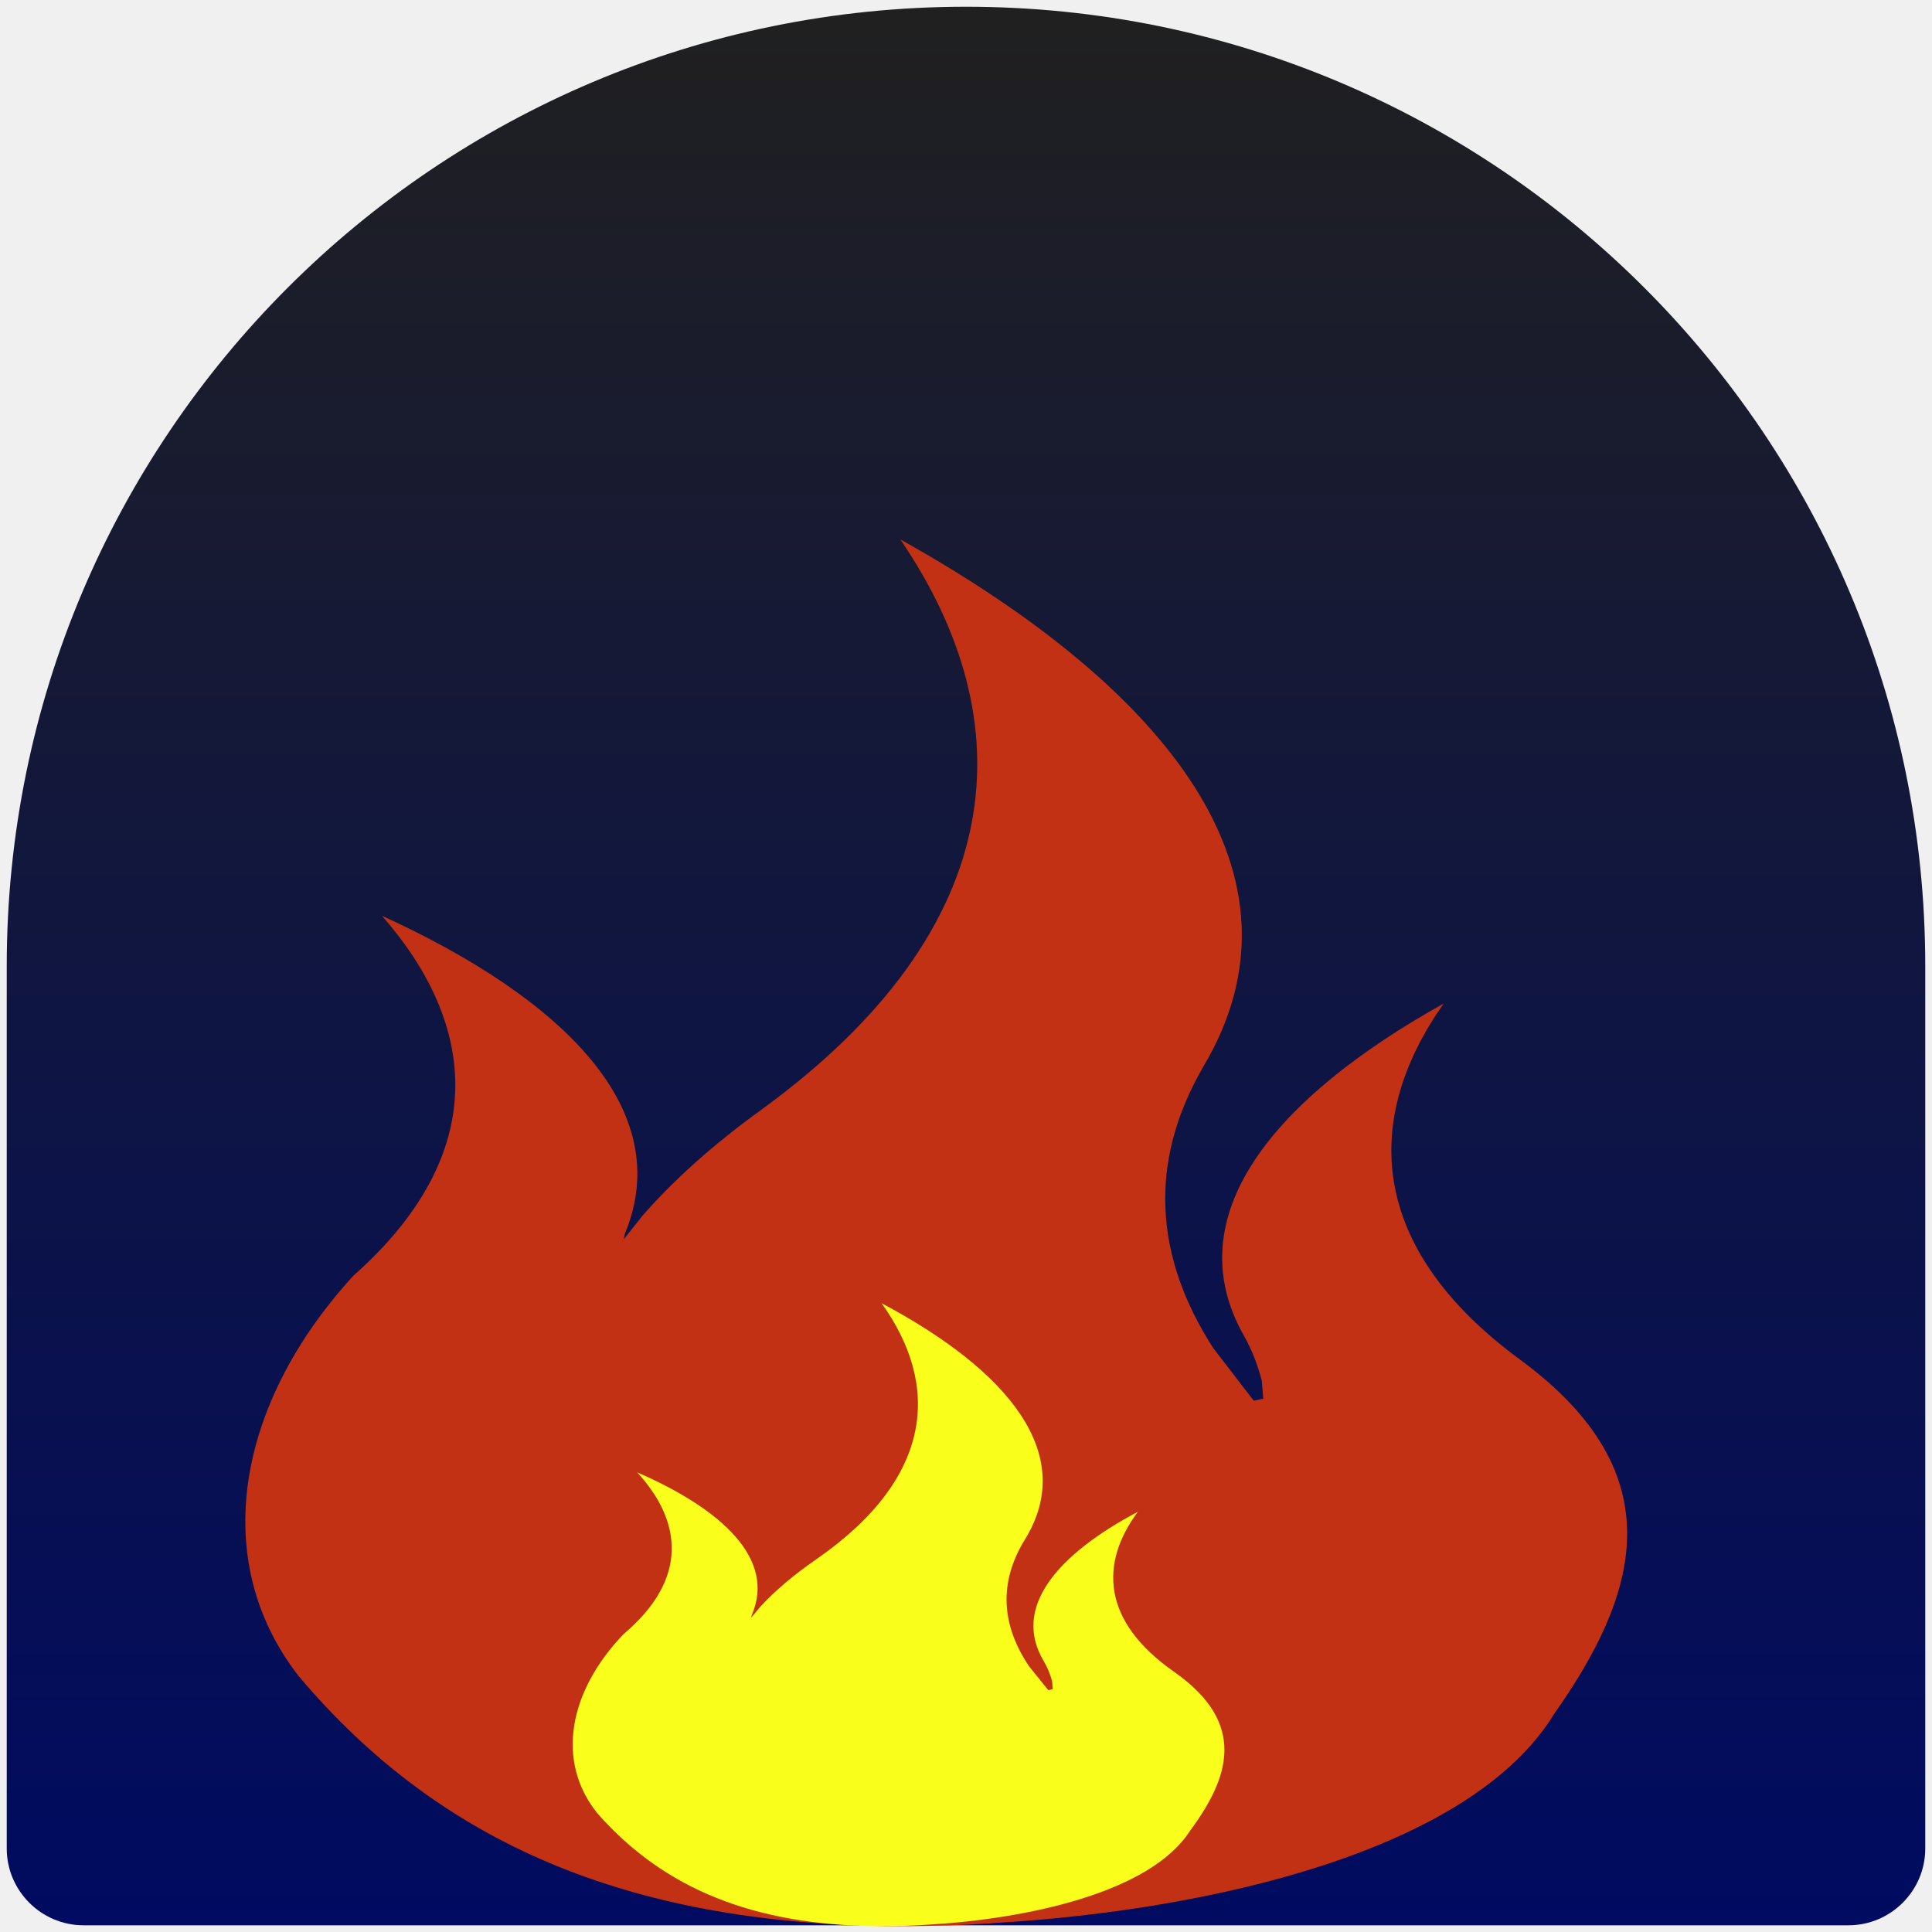
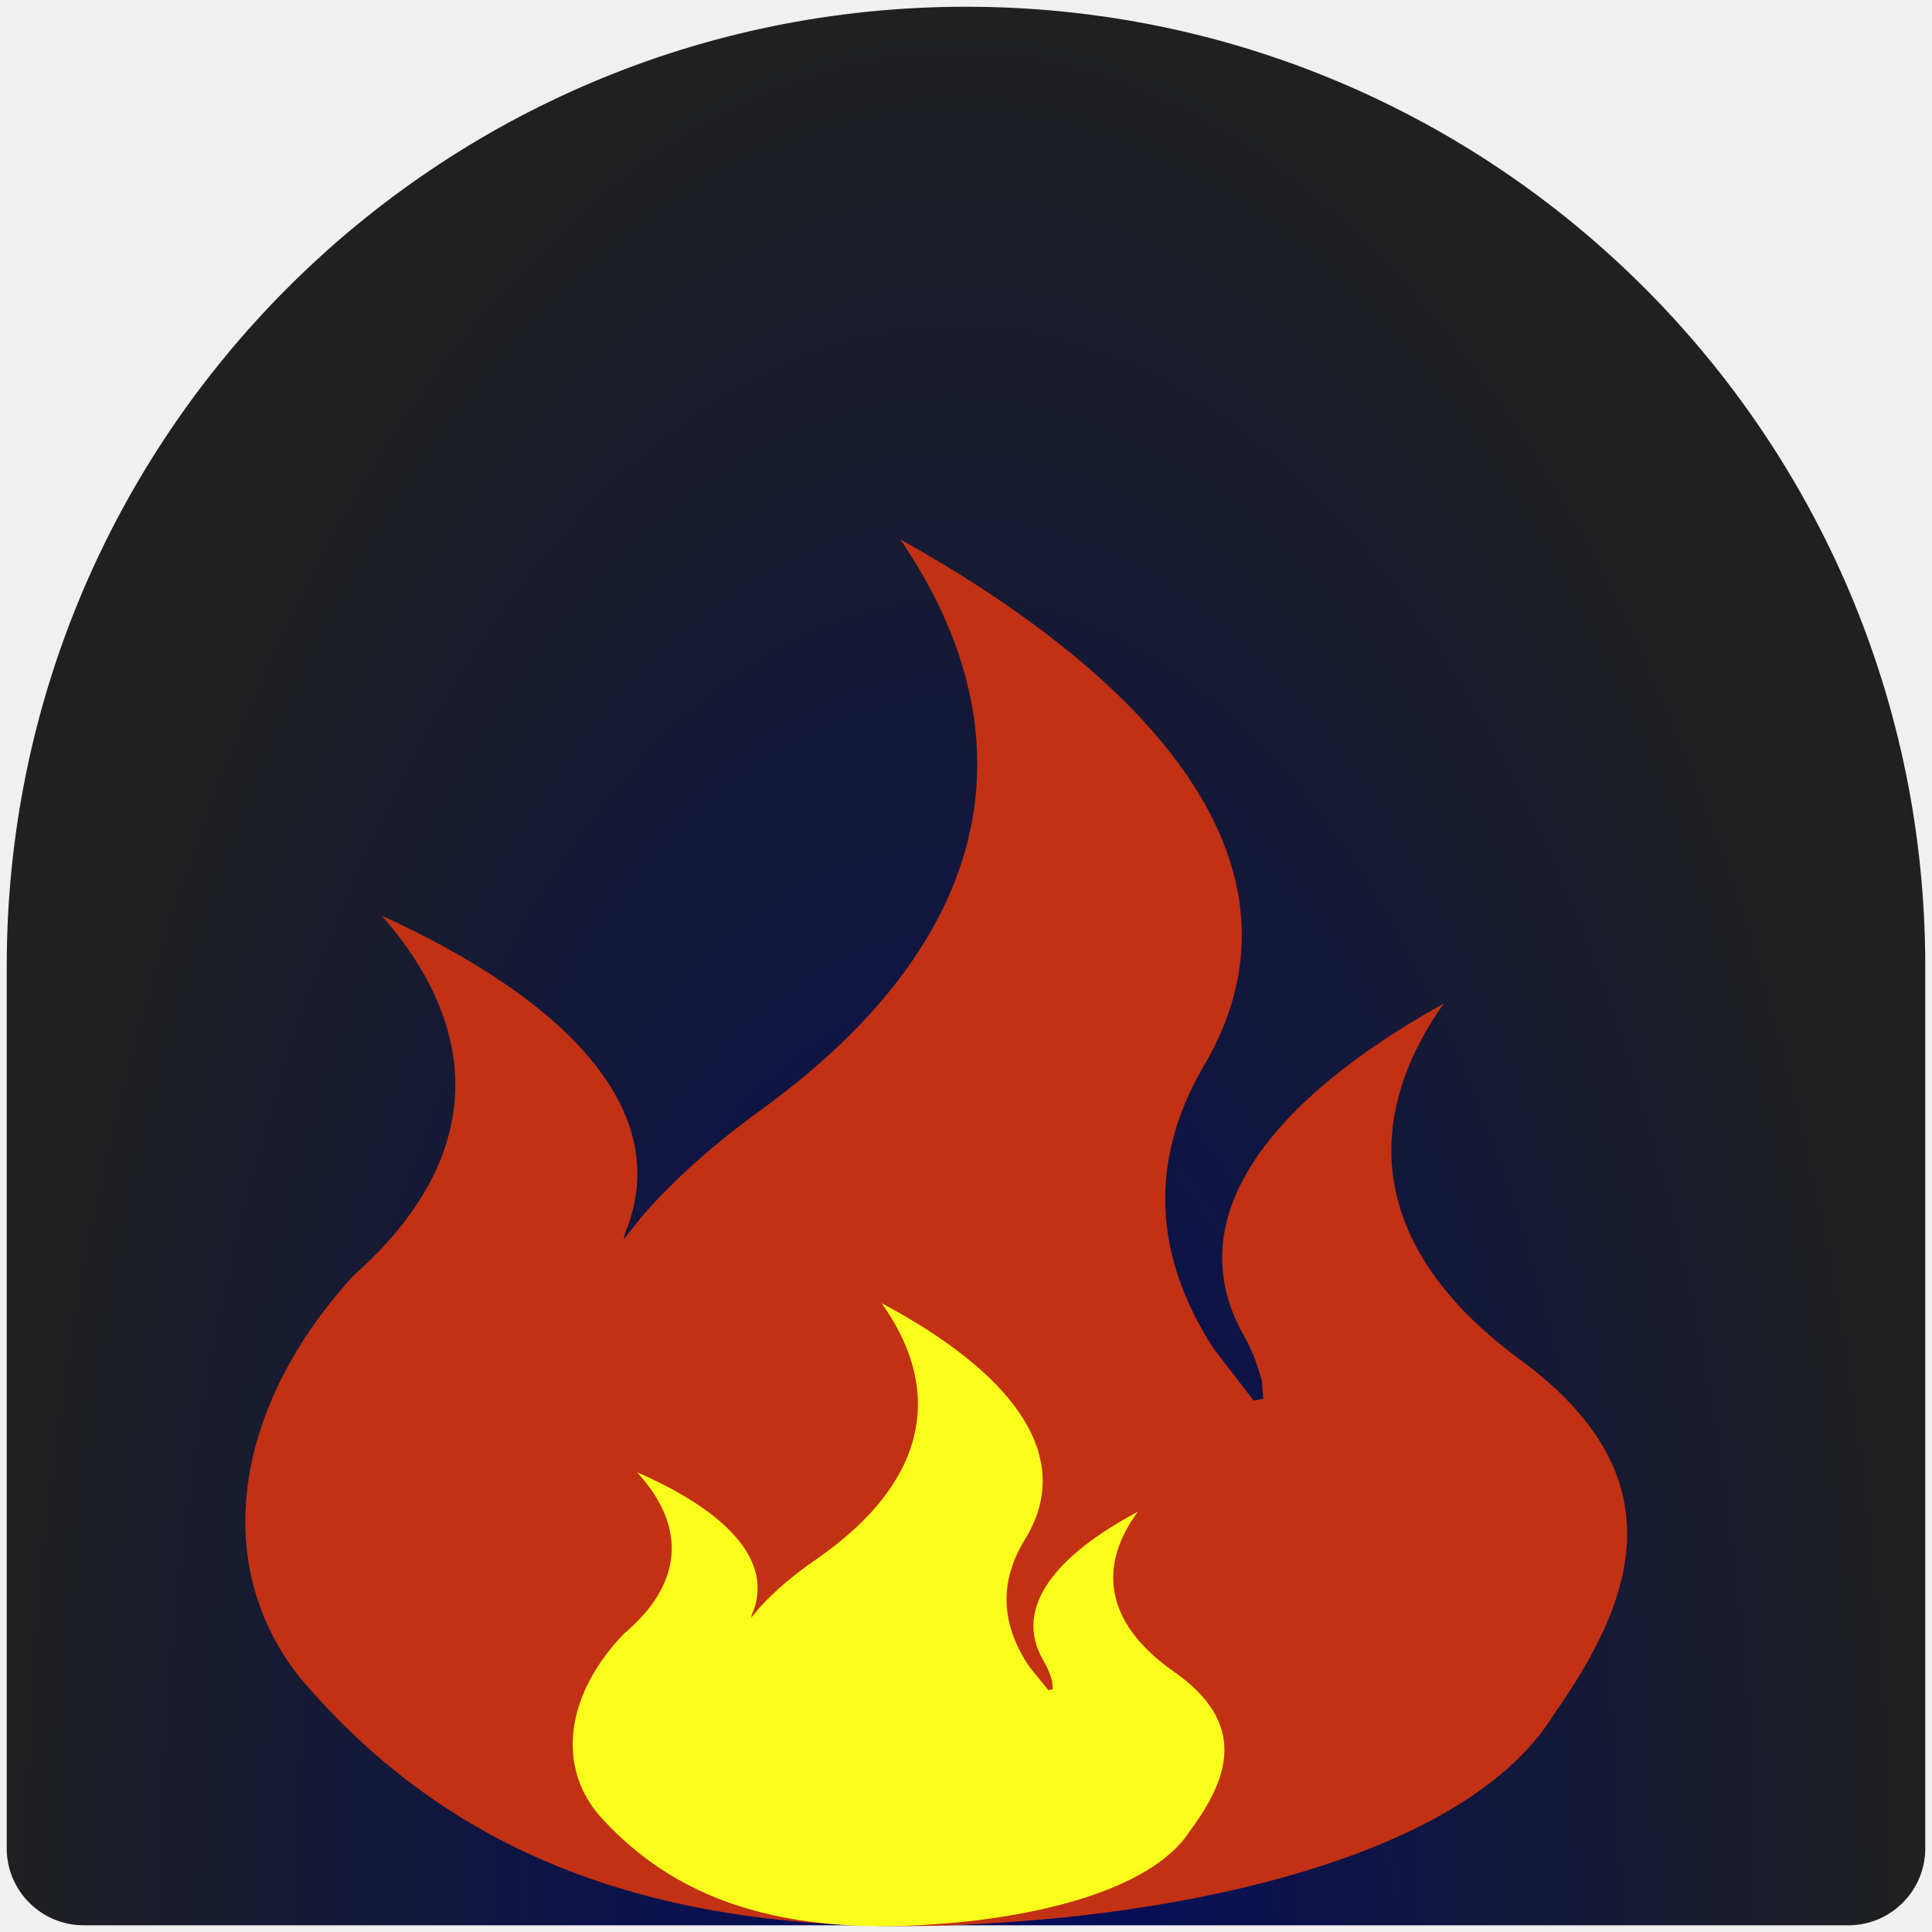
- <svg xmlns="http://www.w3.org/2000/svg" version="1.1" x="0px" y="0px" width="86px" height="86px" viewBox="0 0 86 86" style="enable-background:new 0 0 86 86;" xml:space="preserve">
+ <svg xmlns="http://www.w3.org/2000/svg" xmlns:xlink="http://www.w3.org/1999/xlink" version="1.1" x="0px" y="0px" width="86px" height="86px" viewBox="0 0 86 86" style="enable-background:new 0 0 86 86;" xml:space="preserve">
+   <defs>
+     <radialGradient xlink:href="#SVGID_1_" id="radialGradient838" cx="43.364" cy="86" fx="43.364" fy="86" r="42.7" gradientTransform="matrix(1,0,0,2,-0.7335416,-86.42033)" gradientUnits="userSpaceOnUse" />
+   </defs>
  <rect style="opacity:0;fill:#ffffff" width="86" height="86" />
  <g>
    <linearGradient id="SVGID_1_" gradientUnits="userSpaceOnUse" x1="-612" y1="-49.3" x2="-612" y2="-134.7" gradientTransform="matrix(1 0 0 1 655 135)">
      <stop offset="0" style="stop-color:#000b61;stop-opacity:1" />
      <stop offset="1" style="stop-color:#202020;stop-opacity:1" />
    </linearGradient>
-     <path style="fill:url(#SVGID_1_);" d="M43,0.3C19.419,0.3,0.3,19.417,0.3,43v39.285c0,1.879,1.538,3.416,3.416,3.416H43h39.284 c1.879,0,3.416-1.537,3.416-3.416V43C85.7,19.417,66.583,0.3,43,0.3z" />
+     <path style="fill:url(#radialGradient838);fill-opacity:1" d="M43,0.3C19.419,0.3,0.3,19.417,0.3,43v39.285c0,1.879,1.538,3.416,3.416,3.416H43h39.284 c1.879,0,3.416-1.537,3.416-3.416V43C85.7,19.417,66.583,0.3,43,0.3z" />
  </g>
  <path style="fill:#c23114;stroke-width:0.158" d="m 67.681,60.534 c -6.874,-5.039 -7.007,-10.788 -3.415,-15.864 -7.61,4.239 -11.895,9.48 -8.903,14.772 0.38,0.673 0.623,1.332 0.801,2.006 l 0.068,0.812 -0.425,0.089 L 54,60 C 51.432,56.003 51.054,51.789 53.576,47.461 58.597,38.984 52.037,30.684 40.074,24.009 c 5.512,8.071 4.999,17.247 -6.159,25.37 -2.143,1.548 -3.905,3.122 -5.311,4.733 l -0.849,1.066 0.068,-0.279 c 2.253,-5.457 -2.656,-10.407 -10.824,-14.137 4.24,4.835 4.888,10.572 -1.272,16.028 -5.156,5.634 -6.473,12.628 -2.433,17.818 6.316,7.5 14.708,10.952 26.112,11.13 1.651,0.012 3.347,-0.025 5.089,-0.152 9.306,-0.571 20.933,-3.159 24.682,-9.289 3.704,-5.256 5.467,-10.637 -1.497,-15.763 z" />
  <path style="fill:#f9ff1a;fill-opacity:1;stroke-width:0.073" d="m 52.263,74.418 c -3.242,-2.264 -3.304,-4.846 -1.611,-7.126 -3.589,1.904 -5.61,4.259 -4.199,6.636 0.179,0.302 0.294,0.599 0.378,0.901 l 0.032,0.365 -0.2,0.04 -0.852,-1.055 c -1.211,-1.795 -1.389,-3.688 -0.2,-5.633 2.368,-3.808 -0.726,-7.537 -6.368,-10.535 2.6,3.626 2.358,7.748 -2.905,11.397 -1.011,0.696 -1.842,1.403 -2.505,2.126 l -0.4,0.479 0.032,-0.125 c 1.063,-2.451 -1.253,-4.675 -5.105,-6.351 2,2.172 2.305,4.749 -0.6,7.2 -2.432,2.531 -3.053,5.673 -1.147,8.004 2.979,3.369 6.937,4.92 12.315,5 0.778,0.006 1.579,-0.011 2.4,-0.068 4.389,-0.257 9.873,-1.419 11.641,-4.173 1.747,-2.361 2.579,-4.779 -0.706,-7.081 z" />
</svg>
